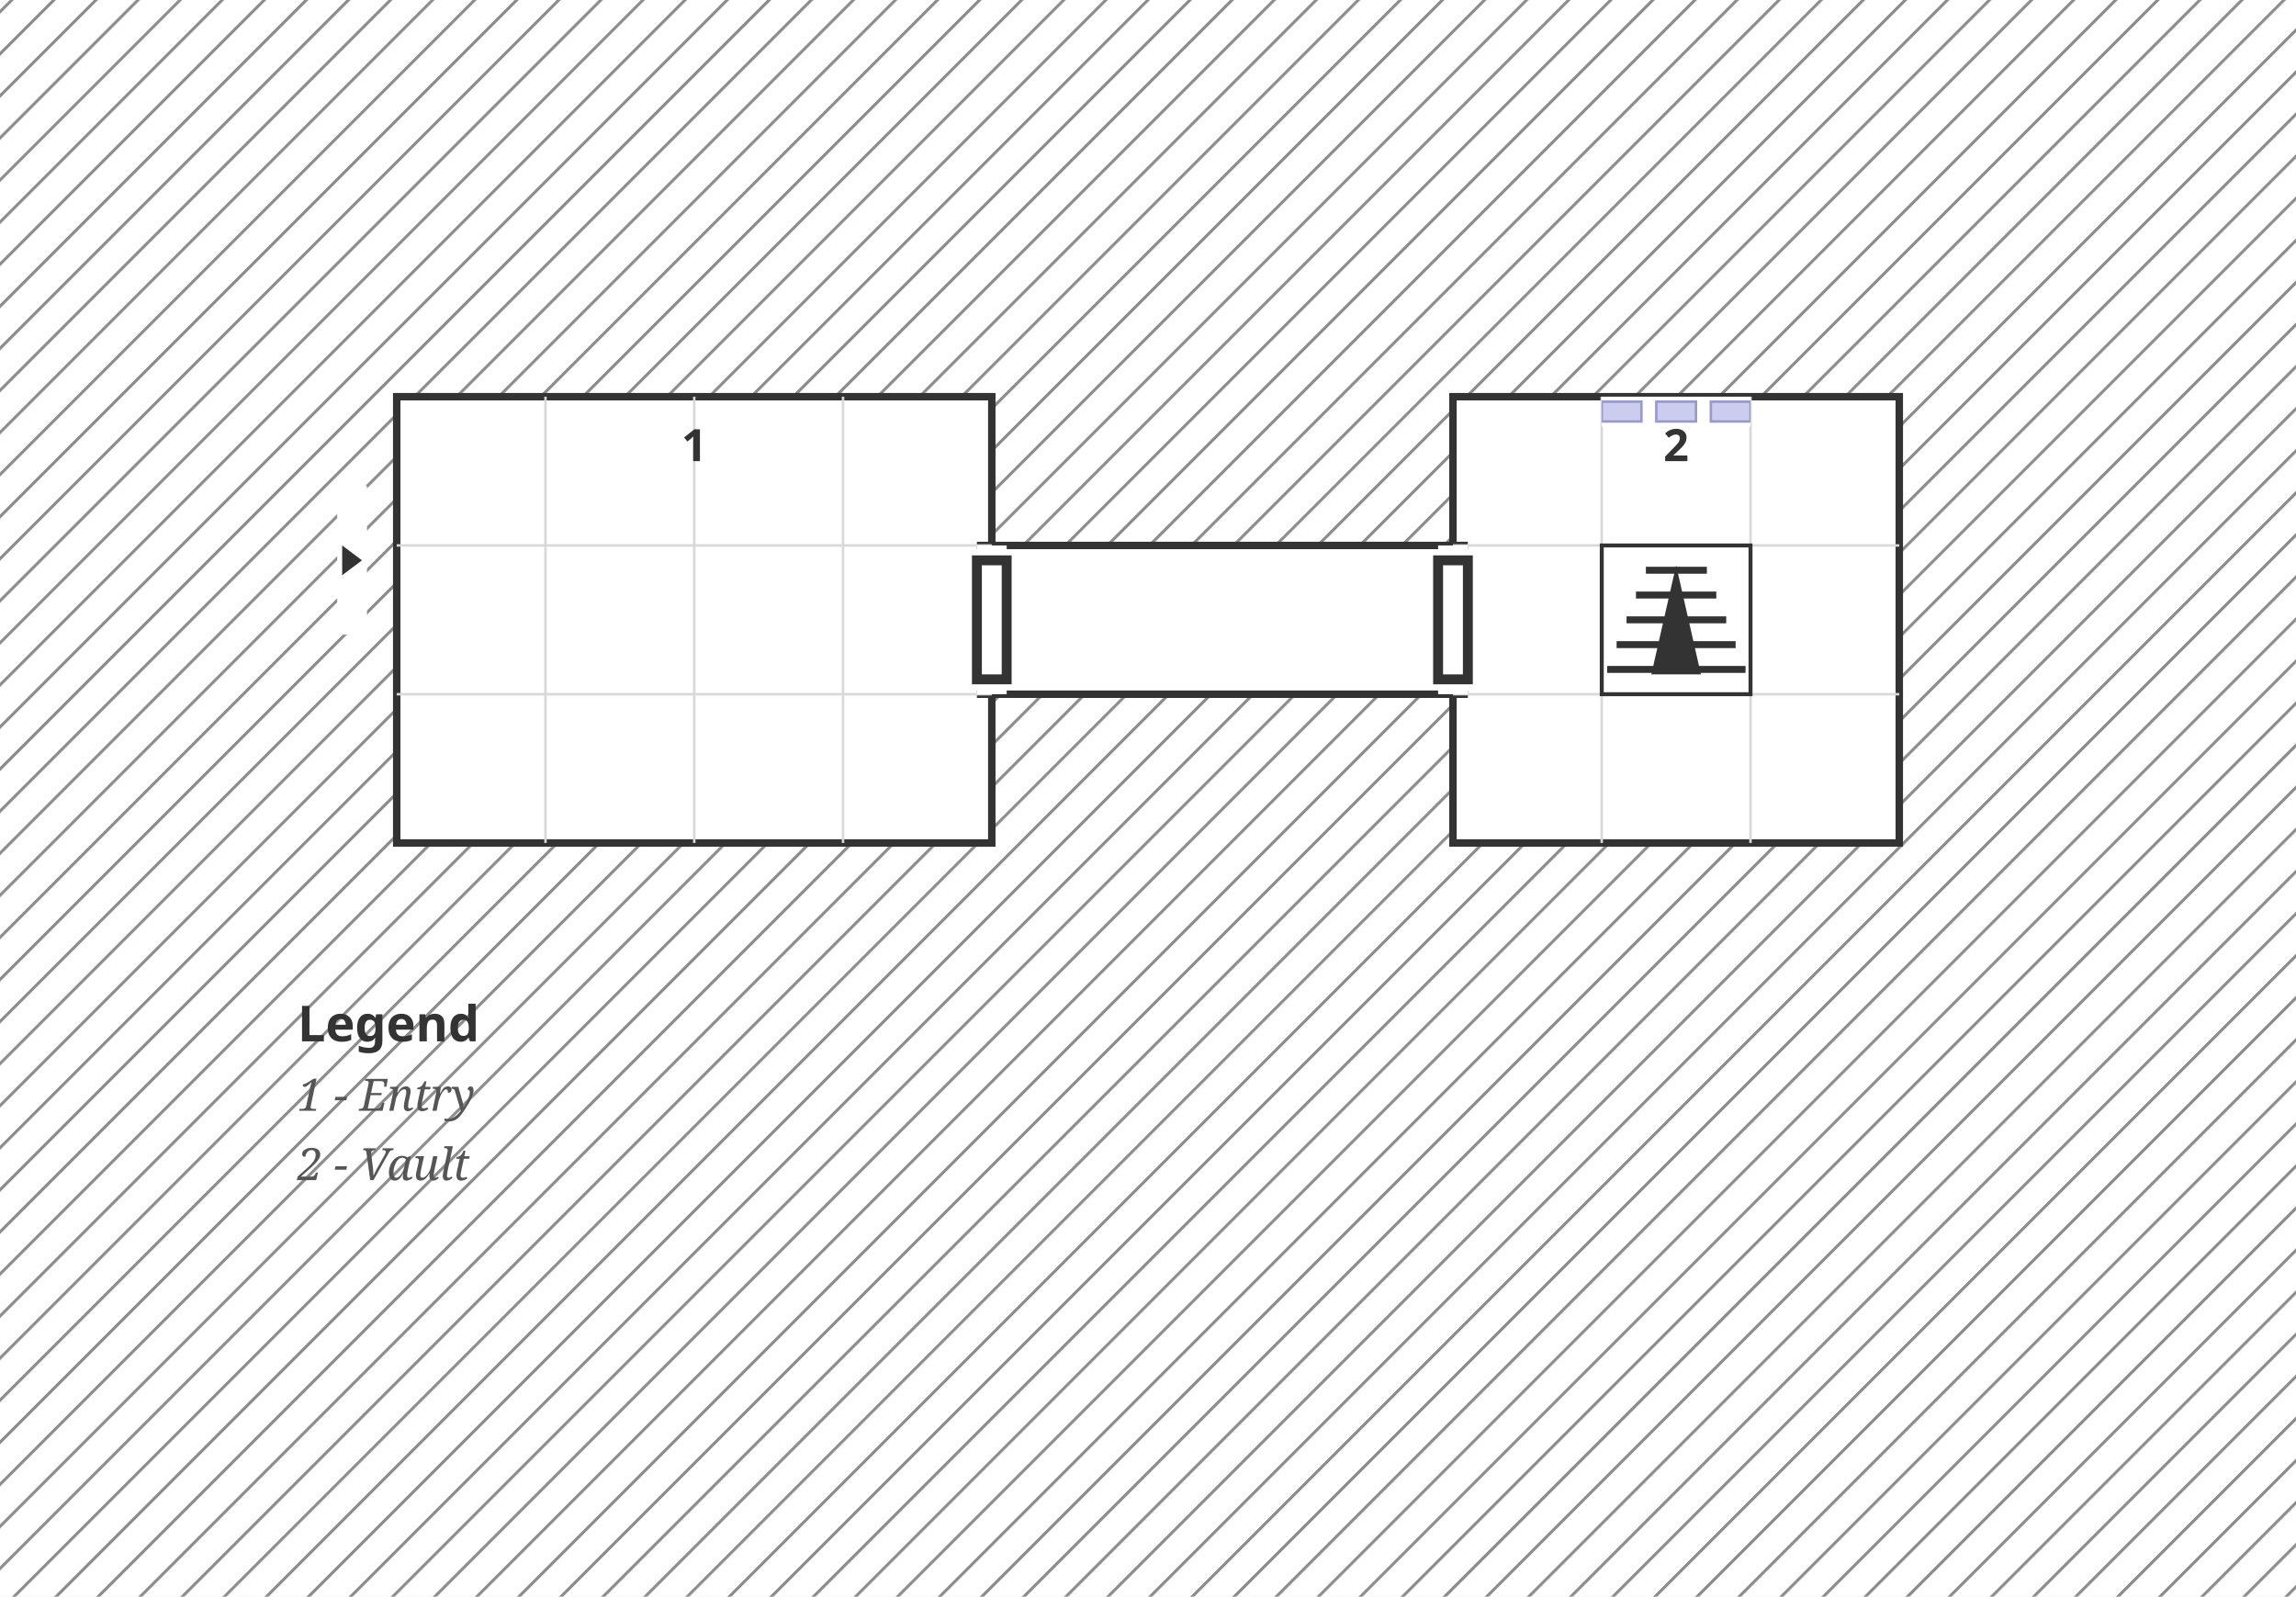
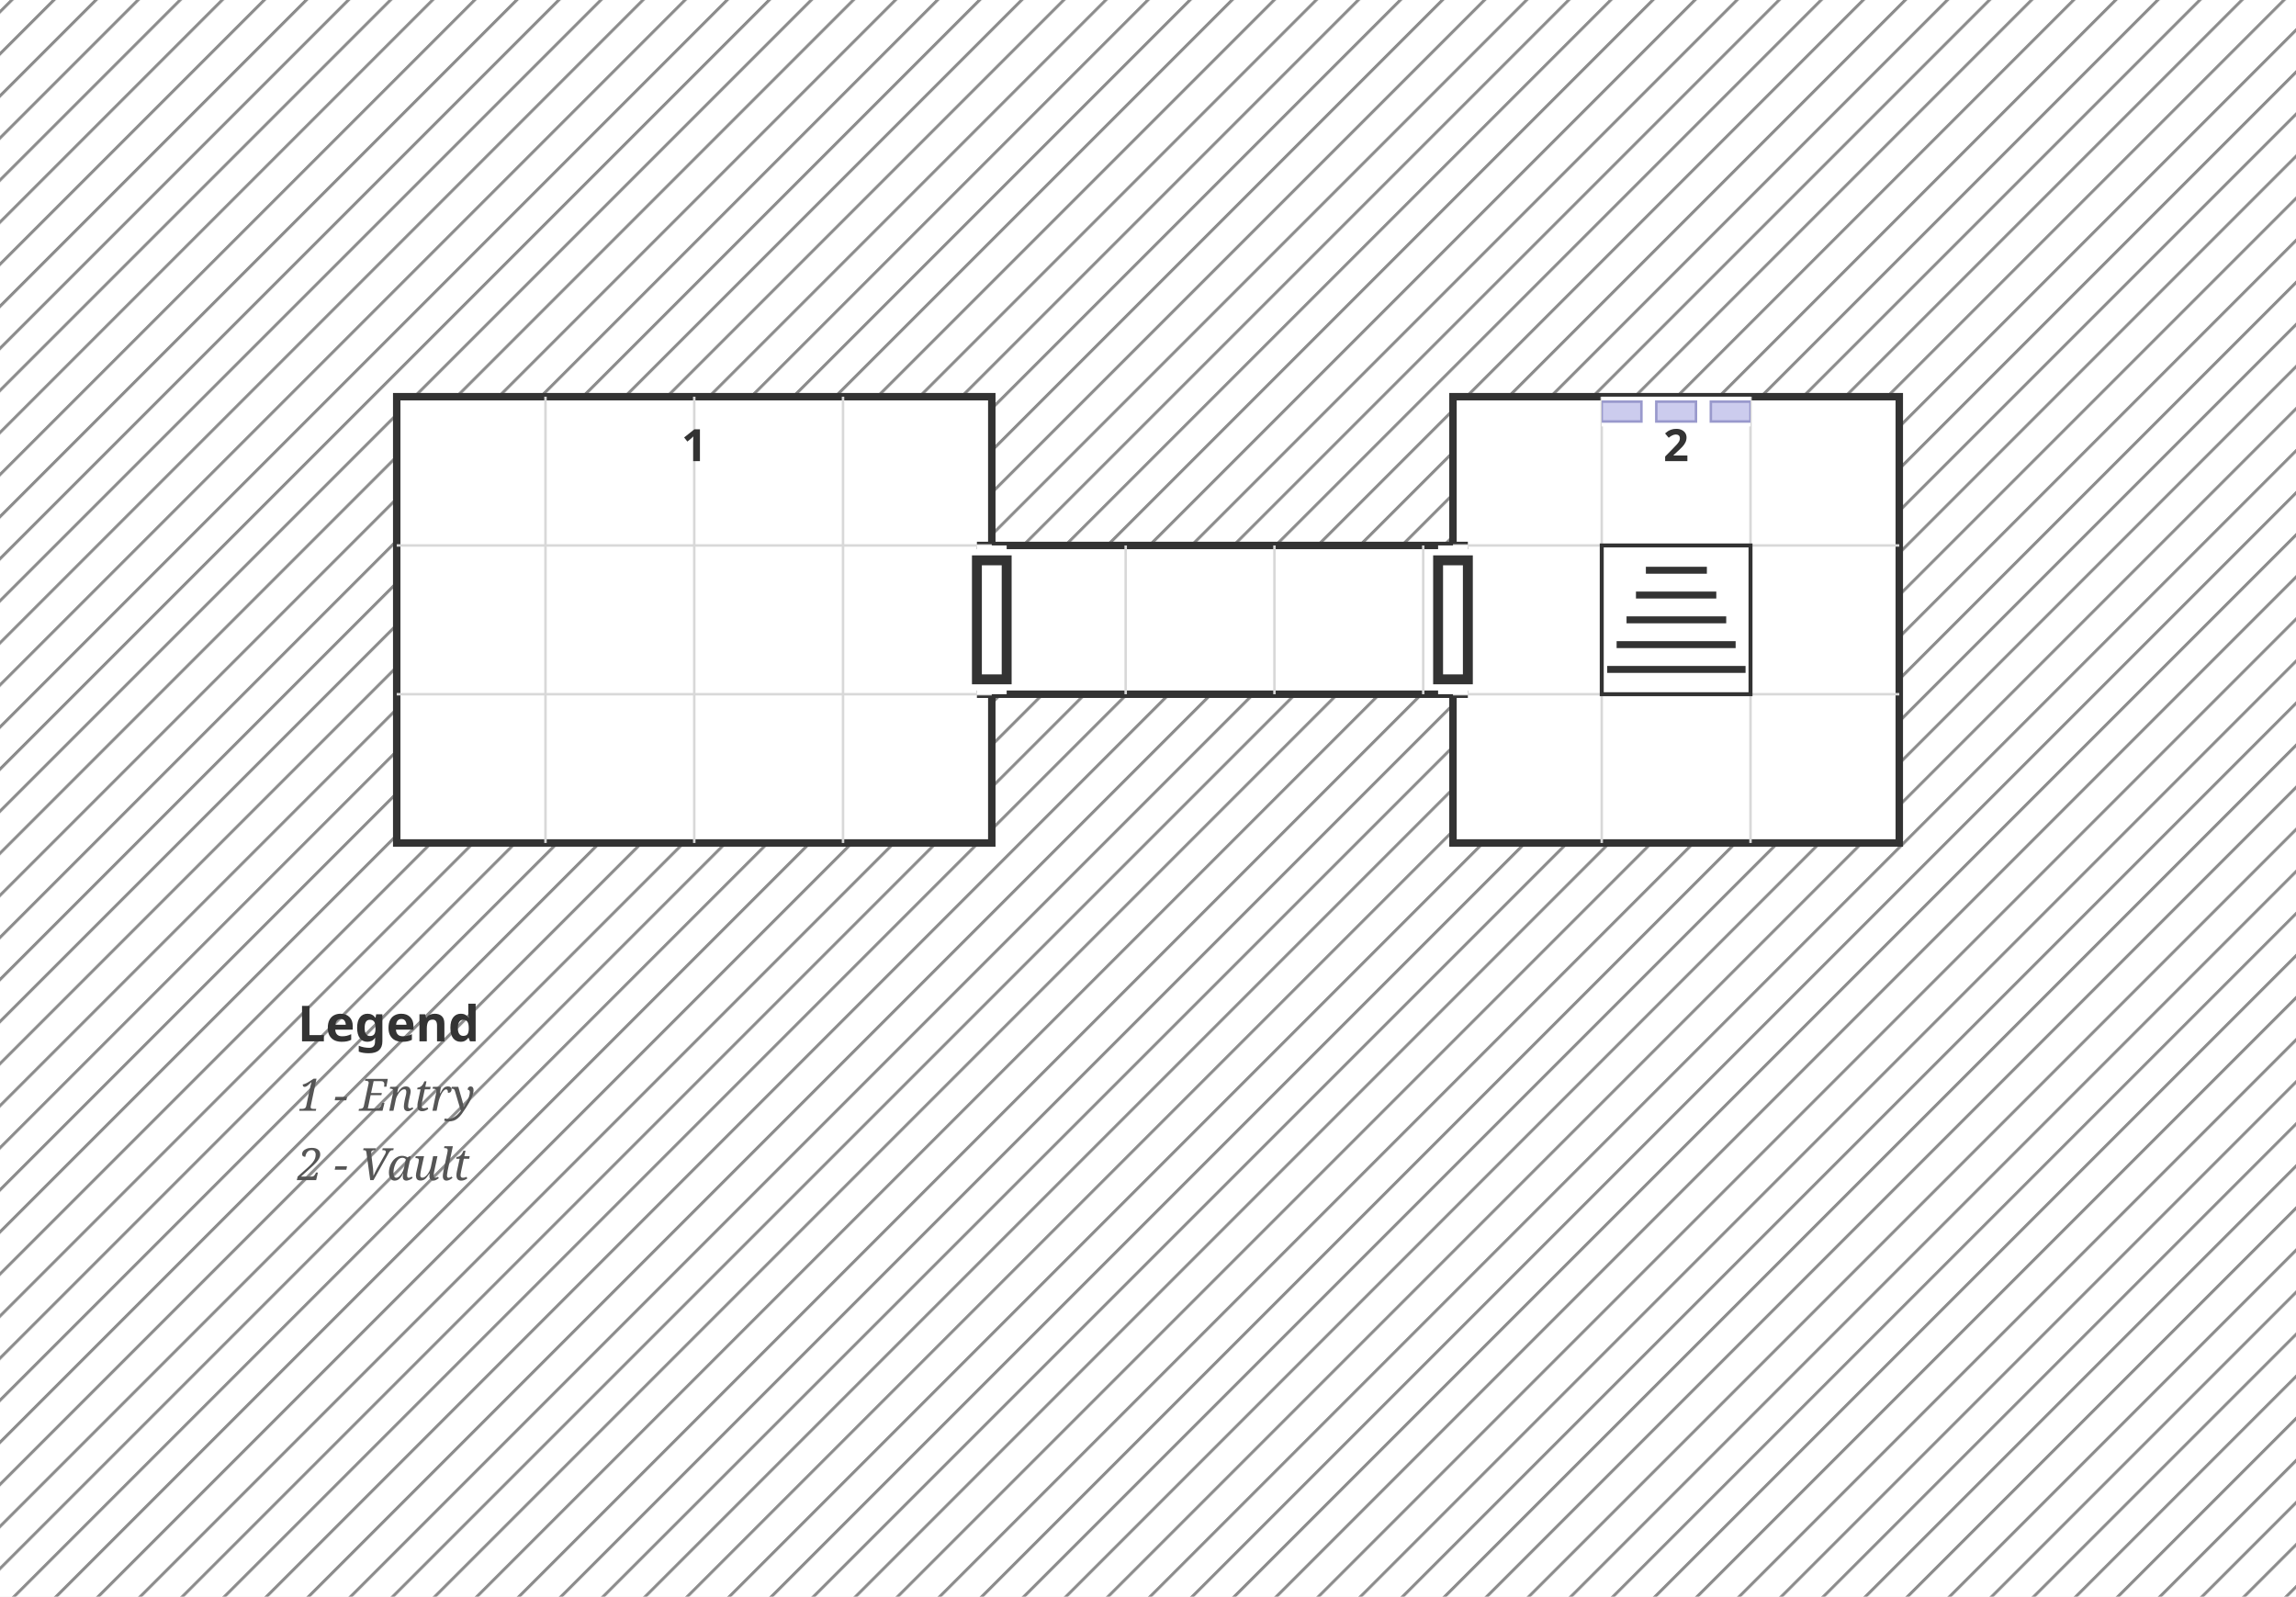
<svg xmlns="http://www.w3.org/2000/svg" viewBox="-140 -125 463 322" width="463" height="322">
  <defs>
    <pattern id="hatch" width="6" height="6" patternTransform="rotate(45 0 0)" patternUnits="userSpaceOnUse">
      <line x1="0" y1="0" x2="0" y2="6" stroke="#888" stroke-width="1.2" />
    </pattern>
    <symbol id="door-open" viewBox="0 0 30 30">
      <rect x="0" y="12" width="30" height="6" fill="white" />
      <rect x="0" y="11" width="4" height="8" fill="#333" />
      <rect x="26" y="11" width="4" height="8" fill="#333" />
    </symbol>
+     <symbol id="door-closed" viewBox="0 0 30 30">
+       <rect x="0" y="12" width="30" height="6" fill="white" />
+       <rect x="2" y="13" width="26" height="4" fill="#333" />
+     </symbol>
    <symbol id="door-locked" viewBox="0 0 30 30">
      <rect x="0" y="12" width="30" height="6" fill="white" />
      <rect x="2" y="11" width="26" height="8" fill="#333" />
      <rect x="4" y="13" width="22" height="4" fill="white" />
    </symbol>
    <symbol id="door-secret" viewBox="0 0 30 30">
      <line x1="0" y1="15" x2="30" y2="15" stroke="#888" stroke-width="1.2" stroke-dasharray="6,6" />
-     </symbol>
-     <symbol id="door-barred" viewBox="0 0 30 30">
-       <rect x="0" y="12" width="30" height="6" fill="white" />
-       <rect x="2" y="11" width="26" height="8" fill="#555" />
-       <line x1="8" y1="11" x2="8" y2="19" stroke="white" stroke-width="2" />
-       <line x1="15" y1="11" x2="15" y2="19" stroke="white" stroke-width="2" />
-       <line x1="22" y1="11" x2="22" y2="19" stroke="white" stroke-width="2" />
-     </symbol>
-     <symbol id="door-double" viewBox="0 0 30 30">
-       <rect x="0" y="12" width="30" height="6" fill="white" />
-       <rect x="0" y="11" width="3" height="8" fill="#333" />
-       <rect x="27" y="11" width="3" height="8" fill="#333" />
-       <line x1="15" y1="11" x2="15" y2="19" stroke="#333" stroke-width="1" />
-       <circle cx="11" cy="15" r="1.5" fill="#333" />
-       <circle cx="19" cy="15" r="1.5" fill="#333" />
-     </symbol>
-     <symbol id="door-doorway" viewBox="0 0 30 30">
-       <rect x="0" y="12" width="30" height="6" fill="white" />
-     </symbol>
-     <symbol id="door-portcullis" viewBox="0 0 30 30">
-       <rect x="0" y="12" width="30" height="6" fill="white" />
-       <rect x="0" y="11" width="4" height="8" fill="#333" />
-       <rect x="26" y="11" width="4" height="8" fill="#333" />
-       <line x1="9" y1="11" x2="9" y2="19" stroke="#333" stroke-width="1.2" />
-       <line x1="15" y1="11" x2="15" y2="19" stroke="#333" stroke-width="1.2" />
-       <line x1="21" y1="11" x2="21" y2="19" stroke="#333" stroke-width="1.2" />
    </symbol>
    <symbol id="feat-ladder" viewBox="0 0 30 30">
      <line x1="8" y1="3" x2="8" y2="27" stroke="#333" stroke-width="1.5" />
      <line x1="22" y1="3" x2="22" y2="27" stroke="#333" stroke-width="1.5" />
      <line x1="8" y1="7" x2="22" y2="7" stroke="#333" stroke-width="1" />
      <line x1="8" y1="13" x2="22" y2="13" stroke="#333" stroke-width="1" />
      <line x1="8" y1="19" x2="22" y2="19" stroke="#333" stroke-width="1" />
      <line x1="8" y1="25" x2="22" y2="25" stroke="#333" stroke-width="1" />
    </symbol>
    <symbol id="feat-pillar" viewBox="0 0 30 30">
      <circle cx="15" cy="15" r="10" fill="#666" stroke="#333" stroke-width="1" />
      <circle cx="15" cy="15" r="7" fill="#888" />
    </symbol>
    <symbol id="feat-statue" viewBox="0 0 30 30">
      <polygon points="15,3 27,15 15,27 3,15" fill="#ccc" stroke="#333" stroke-width="1.2" />
      <line x1="15" y1="7" x2="15" y2="23" stroke="#333" stroke-width="0.8" />
      <line x1="7" y1="15" x2="23" y2="15" stroke="#333" stroke-width="0.8" />
    </symbol>
    <symbol id="feat-pool" viewBox="0 0 30 30">
      <rect x="2" y="2" width="26" height="26" rx="8" fill="white" stroke="#99c" stroke-width="1" />
      <path d="M 6 10 Q 10 7 14 10 Q 18 13 22 10" fill="none" stroke="#99c" stroke-width="1.2" />
      <path d="M 6 16 Q 10 13 14 16 Q 18 19 22 16" fill="none" stroke="#99c" stroke-width="1.2" />
      <path d="M 6 22 Q 10 19 14 22 Q 18 25 22 22" fill="none" stroke="#99c" stroke-width="1.2" />
    </symbol>
    <symbol id="feat-stream" viewBox="0 0 30 30">
      <path d="M 0 12 Q 5 8 10 14 Q 15 20 20 14 Q 25 8 30 12" fill="none" stroke="#99c" stroke-width="1.8" />
      <path d="M 0 18 Q 5 14 10 20 Q 15 26 20 20 Q 25 14 30 18" fill="none" stroke="#99c" stroke-width="1.8" />
    </symbol>
    <symbol id="feat-stalactite" viewBox="0 0 30 30">
      <polygon points="7,2  4,16  10,16" fill="#666" />
      <polygon points="15,2 12,13  18,13" fill="#666" />
      <polygon points="23,2 20,18  26,18" fill="#666" />
    </symbol>
    <symbol id="feat-stalagmite" viewBox="0 0 30 30">
      <polygon points="7,28  4,14  10,14" fill="#666" />
      <polygon points="15,28 12,17  18,17" fill="#666" />
      <polygon points="23,28 20,12  26,12" fill="#666" />
    </symbol>
    <symbol id="feat-crevasse" viewBox="0 0 30 30">
      <polygon points="0,15 5,10 9,16 13,8 17,18 21,9 25,16 30,15 30,20 25,20 21,14 17,23 13,13 9,21 5,15 0,20" fill="#555" stroke="#333" stroke-width="0.5" />
    </symbol>
    <symbol id="feat-window" viewBox="0 0 30 6">
      <rect x="0" y="0" width="30" height="6" fill="white" />
      <rect x="0" y="1" width="8" height="4" fill="#cce" stroke="#99c" stroke-width="0.5" />
      <rect x="11" y="1" width="8" height="4" fill="#cce" stroke="#99c" stroke-width="0.5" />
      <rect x="22" y="1" width="8" height="4" fill="#cce" stroke="#99c" stroke-width="0.5" />
    </symbol>
    <symbol id="feat-arrow-slit" viewBox="0 0 30 6">
      <rect x="0" y="0" width="30" height="6" fill="white" />
      <rect x="12" y="1" width="6" height="4" fill="#555" />
    </symbol>
-     <symbol id="feat-exit" viewBox="0 0 30 6">
-       <rect x="0" y="0" width="30" height="6" fill="white" />
-       <polygon points="12,1 18,1 15,5" fill="#333" />
-     </symbol>
    <symbol id="feat-illusory-wall" viewBox="0 0 30 4">
      <line x1="0" y1="2" x2="30" y2="2" stroke="#888" stroke-width="1.5" stroke-dasharray="4,3" />
    </symbol>
    <symbol id="feat-fireplace" viewBox="0 0 30 20">
      <rect x="0" y="0" width="30" height="20" fill="#555" stroke="#333" stroke-width="1" />
      <path d="M 7 19 L 7 8 A 8 8 0 0 1 23 8 L 23 19 Z" fill="white" />
      <path d="M 11 17 Q 15 9 19 17" fill="none" stroke="#c63" stroke-width="1.5" />
    </symbol>
    <symbol id="feat-bed" viewBox="0 0 30 24">
      <rect x="1" y="1" width="28" height="22" fill="white" stroke="#333" stroke-width="1" />
      <rect x="1" y="1" width="28" height="7" fill="#ddd" stroke="#333" stroke-width="0.5" />
      <circle cx="8" cy="5" r="3" fill="white" stroke="#333" stroke-width="0.5" />
      <circle cx="22" cy="5" r="3" fill="white" stroke="#333" stroke-width="0.5" />
    </symbol>
    <symbol id="feat-curtain" viewBox="0 0 30 16">
      <line x1="0" y1="2" x2="30" y2="2" stroke="#333" stroke-width="1.5" />
      <path d="M 0 2 Q 3 14 6 8 Q 9 2 12 14 Q 15 2 18 14 Q 21 2 24 14 Q 27 2 30 8" fill="none" stroke="#333" stroke-width="1.2" />
    </symbol>
  </defs>
  <rect x="-140" y="-125" width="463" height="322" fill="white" />
  <rect x="-140" y="-125" width="463" height="322" fill="url(#hatch)" />
  <rect x="57" y="-15" width="99" height="30" fill="white" />
  <rect x="-60" y="-45" width="120" height="90" fill="white" />
  <rect x="153" y="-45" width="90" height="90" fill="white" />
  <line x1="57" y1="-15" x2="156" y2="-15" stroke="#333" stroke-width="1.5" />
  <line x1="57" y1="15" x2="156" y2="15" stroke="#333" stroke-width="1.5" />
  <rect x="-60" y="-45" width="120" height="90" fill="none" stroke="#333" stroke-width="1.5" />
  <rect x="153" y="-45" width="90" height="90" fill="none" stroke="#333" stroke-width="1.5" />
  <line x1="-30" y1="-45" x2="-30" y2="45" stroke="#d8d8d8" stroke-width="0.5" />
  <line x1="0" y1="-45" x2="0" y2="45" stroke="#d8d8d8" stroke-width="0.5" />
  <line x1="30" y1="-45" x2="30" y2="45" stroke="#d8d8d8" stroke-width="0.5" />
  <line x1="-60" y1="-15" x2="60" y2="-15" stroke="#d8d8d8" stroke-width="0.5" />
  <line x1="-60" y1="15" x2="60" y2="15" stroke="#d8d8d8" stroke-width="0.5" />
  <line x1="183" y1="-45" x2="183" y2="45" stroke="#d8d8d8" stroke-width="0.5" />
  <line x1="213" y1="-45" x2="213" y2="45" stroke="#d8d8d8" stroke-width="0.5" />
  <line x1="153" y1="-15" x2="243" y2="-15" stroke="#d8d8d8" stroke-width="0.5" />
  <line x1="153" y1="15" x2="243" y2="15" stroke="#d8d8d8" stroke-width="0.5" />
-   <use href="#feat-exit" x="-60" y="-15" width="30" height="6" transform="rotate(-90,-57,0)" />
+   <line x1="87" y1="-15" x2="87" y2="15" stroke="#d8d8d8" stroke-width="0.5" />
+   <line x1="117" y1="-15" x2="117" y2="15" stroke="#d8d8d8" stroke-width="0.5" />
+   <line x1="147" y1="-15" x2="147" y2="15" stroke="#d8d8d8" stroke-width="0.5" />
  <rect x="183" y="-15" width="30" height="30" fill="white" stroke="#333" stroke-width="0.8" />
  <line x1="191.9" y1="-10.0" x2="204.2" y2="-10.0" stroke="#333" stroke-width="1.4" />
  <line x1="189.9" y1="-5.0" x2="206.1" y2="-5.0" stroke="#333" stroke-width="1.4" />
  <line x1="188.0" y1="0.0" x2="208.1" y2="0.0" stroke="#333" stroke-width="1.4" />
  <line x1="186.0" y1="5.0" x2="210.0" y2="5.0" stroke="#333" stroke-width="1.4" />
  <line x1="184.1" y1="10.0" x2="212.0" y2="10.0" stroke="#333" stroke-width="1.4" />
-   <polygon points="198,-11 193,11 203,11" fill="#333" />
  <use href="#feat-window" x="183" y="-45" width="30" height="6" transform="rotate(180,198,-42)" />
  <use href="#door-locked" x="45" y="-15" width="30" height="30" preserveAspectRatio="none" transform="rotate(90,60,0)" />
  <use href="#door-locked" x="138" y="-15" width="30" height="30" preserveAspectRatio="none" transform="rotate(90,153,0)" />
  <text x="0" y="-32" text-anchor="middle" dominant-baseline="auto" fill="#333" font-size="9" font-family="sans-serif" font-weight="bold">1</text>
  <text x="198" y="-32" text-anchor="middle" dominant-baseline="auto" fill="#333" font-size="9" font-family="sans-serif" font-weight="bold">2</text>
  <text x="-80" y="85" fill="#333" font-size="10" font-family="sans-serif" font-weight="bold">Legend</text>
  <text x="-80" y="99" fill="#555" font-size="9" font-family="serif" font-style="italic">1 - Entry</text>
  <text x="-80" y="113" fill="#555" font-size="9" font-family="serif" font-style="italic">2 - Vault</text>
</svg>
